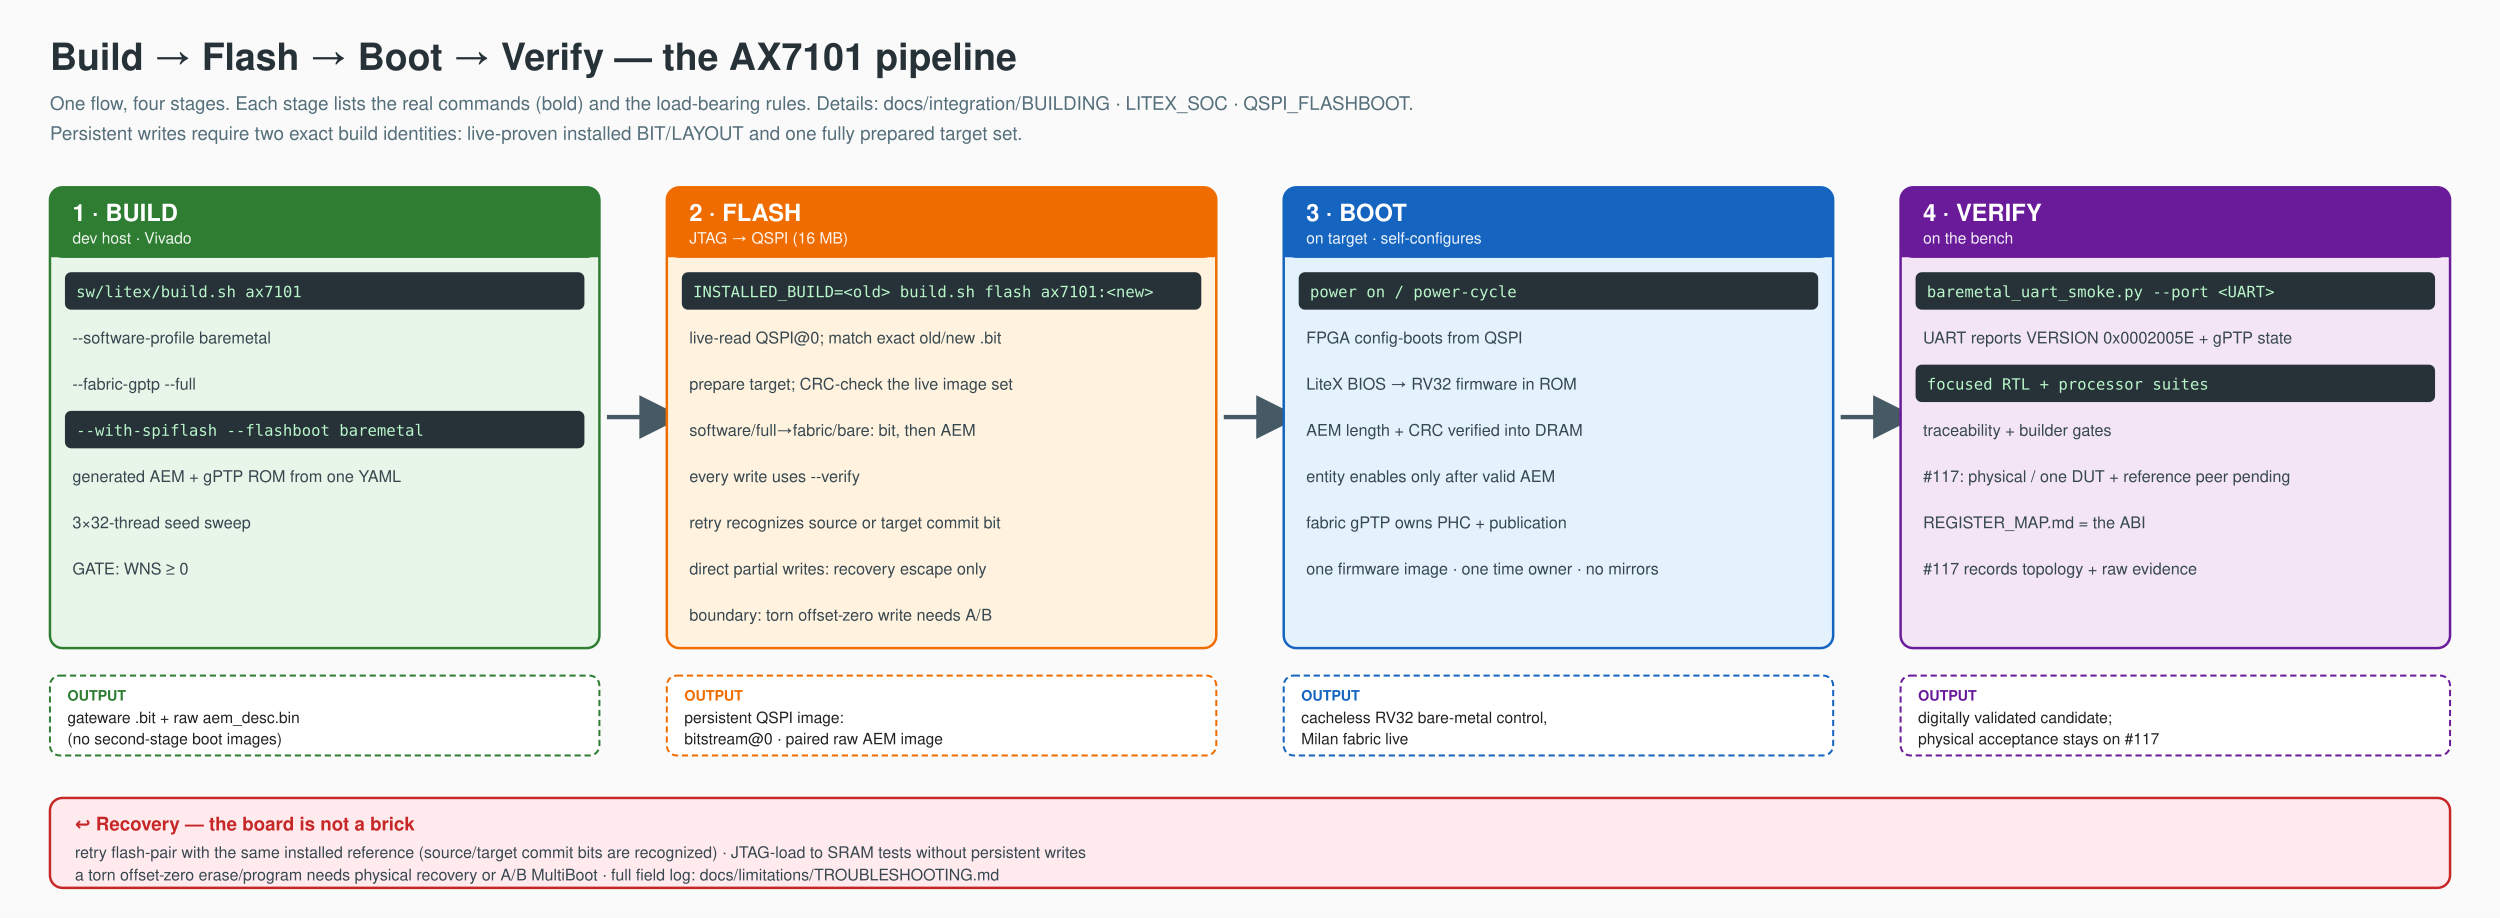
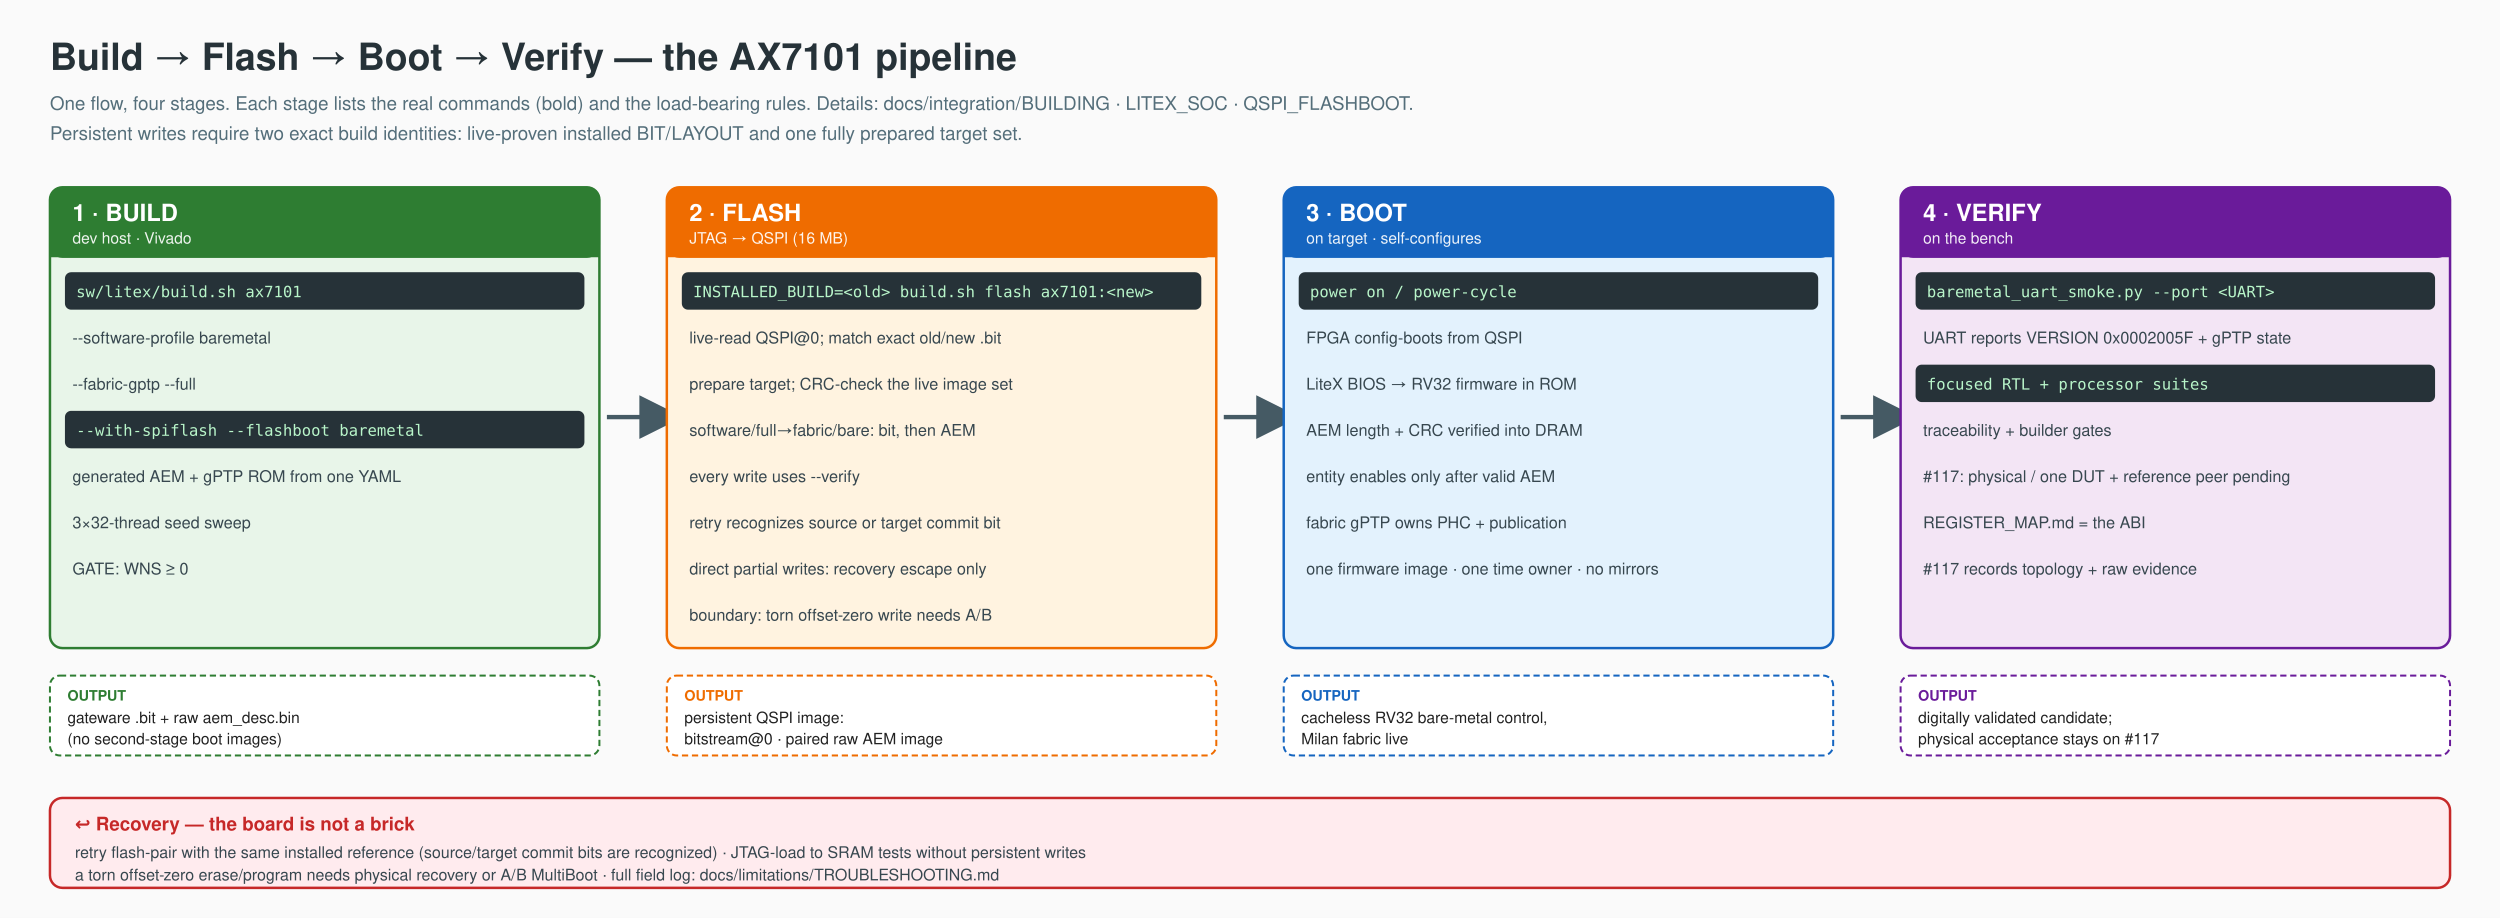
<svg xmlns="http://www.w3.org/2000/svg" width="2002" height="735" viewBox="0 0 2002 735" font-family="Helvetica,Arial,sans-serif">
  <defs>
    <marker id="fa" markerWidth="16" markerHeight="16" refX="4" refY="5" orient="auto">
      <path d="M0,0 L10,5 L0,10 Z" fill="#455A64" />
    </marker>
  </defs>
  <rect width="2002" height="735" fill="#FAFAFA" />
  <text x="40" y="56" font-size="30" font-weight="bold" fill="#263238">Build → Flash → Boot → Verify — the AX7101 pipeline</text>
  <text x="40" y="88" font-size="15" fill="#546E7A">One flow, four stages. Each stage lists the real commands (bold) and the load-bearing rules. Details: docs/integration/BUILDING · LITEX_SOC · QSPI_FLASHBOOT.</text>
  <text x="40" y="112" font-size="15" fill="#546E7A">Persistent writes require two exact build identities: live-proven installed BIT/LAYOUT and one fully prepared target set.</text>
  <rect x="40" y="150" width="440" height="369" rx="10" fill="#E8F5E9" stroke="#2E7D32" stroke-width="2" />
  <rect x="40" y="150" width="440" height="56" rx="10" fill="#2E7D32" stroke="#2E7D32" />
  <rect x="40" y="194" width="440" height="12" fill="#2E7D32" />
  <text x="58" y="177" font-size="19" font-weight="bold" fill="#ffffff">1 · BUILD</text>
  <text x="58" y="195" font-size="12.5" fill="#ffffff" fill-opacity="0.92">dev host · Vivado</text>
  <rect x="52" y="218" width="416" height="30" rx="5" fill="#263238" />
  <text x="61" y="238" font-size="12.5" font-family="Menlo,Consolas,monospace" fill="#B9F6CA">sw/litex/build.sh ax7101</text>
  <text x="58" y="275" font-size="13" fill="#37474F">--software-profile baremetal</text>
  <text x="58" y="312" font-size="13" fill="#37474F">--fabric-gptp --full</text>
  <rect x="52" y="329" width="416" height="30" rx="5" fill="#263238" />
  <text x="61" y="349" font-size="12.5" font-family="Menlo,Consolas,monospace" fill="#B9F6CA">--with-spiflash --flashboot baremetal</text>
  <text x="58" y="386" font-size="13" fill="#37474F">generated AEM + gPTP ROM from one YAML</text>
  <text x="58" y="423" font-size="13" fill="#37474F">3×32-thread seed sweep</text>
  <text x="58" y="460" font-size="13" fill="#37474F">GATE: WNS ≥ 0</text>
  <rect x="40" y="541" width="440" height="64" rx="8" fill="#ffffff" stroke="#2E7D32" stroke-width="1.6" stroke-dasharray="5 3" />
  <text x="54" y="561" font-size="11.5" font-weight="bold" fill="#2E7D32">OUTPUT</text>
  <text x="54" y="579" font-size="12.5" fill="#212121">gateware .bit + raw aem_desc.bin</text>
  <text x="54" y="596" font-size="12.5" fill="#212121">(no second-stage boot images)</text>
  <line x1="486" y1="334" x2="526" y2="334" stroke="#455A64" stroke-width="3.5" marker-end="url(#fa)" />
  <rect x="534" y="150" width="440" height="369" rx="10" fill="#FFF3E0" stroke="#EF6C00" stroke-width="2" />
  <rect x="534" y="150" width="440" height="56" rx="10" fill="#EF6C00" stroke="#EF6C00" />
  <rect x="534" y="194" width="440" height="12" fill="#EF6C00" />
  <text x="552" y="177" font-size="19" font-weight="bold" fill="#ffffff">2 · FLASH</text>
  <text x="552" y="195" font-size="12.5" fill="#ffffff" fill-opacity="0.92">JTAG → QSPI (16 MB)</text>
  <rect x="546" y="218" width="416" height="30" rx="5" fill="#263238" />
  <text x="555" y="238" font-size="12.5" font-family="Menlo,Consolas,monospace" fill="#B9F6CA">INSTALLED_BUILD=&lt;old&gt; build.sh flash ax7101:&lt;new&gt;</text>
  <text x="552" y="275" font-size="13" fill="#37474F">live-read QSPI@0; match exact old/new .bit</text>
  <text x="552" y="312" font-size="13" fill="#37474F">prepare target; CRC-check the live image set</text>
  <text x="552" y="349" font-size="13" fill="#37474F">software/full→fabric/bare: bit, then AEM</text>
  <text x="552" y="386" font-size="13" fill="#37474F">every write uses --verify</text>
  <text x="552" y="423" font-size="13" fill="#37474F">retry recognizes source or target commit bit</text>
  <text x="552" y="460" font-size="13" fill="#37474F">direct partial writes: recovery escape only</text>
  <text x="552" y="497" font-size="13" fill="#37474F">boundary: torn offset-zero write needs A/B</text>
  <rect x="534" y="541" width="440" height="64" rx="8" fill="#ffffff" stroke="#EF6C00" stroke-width="1.6" stroke-dasharray="5 3" />
  <text x="548" y="561" font-size="11.5" font-weight="bold" fill="#EF6C00">OUTPUT</text>
  <text x="548" y="579" font-size="12.5" fill="#212121">persistent QSPI image:</text>
  <text x="548" y="596" font-size="12.5" fill="#212121">bitstream@0 · paired raw AEM image</text>
  <line x1="980" y1="334" x2="1020" y2="334" stroke="#455A64" stroke-width="3.5" marker-end="url(#fa)" />
  <rect x="1028" y="150" width="440" height="369" rx="10" fill="#E3F2FD" stroke="#1565C0" stroke-width="2" />
  <rect x="1028" y="150" width="440" height="56" rx="10" fill="#1565C0" stroke="#1565C0" />
  <rect x="1028" y="194" width="440" height="12" fill="#1565C0" />
  <text x="1046" y="177" font-size="19" font-weight="bold" fill="#ffffff">3 · BOOT</text>
  <text x="1046" y="195" font-size="12.5" fill="#ffffff" fill-opacity="0.92">on target · self-configures</text>
  <rect x="1040" y="218" width="416" height="30" rx="5" fill="#263238" />
  <text x="1049" y="238" font-size="12.5" font-family="Menlo,Consolas,monospace" fill="#B9F6CA">power on / power-cycle</text>
  <text x="1046" y="275" font-size="13" fill="#37474F">FPGA config-boots from QSPI</text>
  <text x="1046" y="312" font-size="13" fill="#37474F">LiteX BIOS → RV32 firmware in ROM</text>
  <text x="1046" y="349" font-size="13" fill="#37474F">AEM length + CRC verified into DRAM</text>
  <text x="1046" y="386" font-size="13" fill="#37474F">entity enables only after valid AEM</text>
  <text x="1046" y="423" font-size="13" fill="#37474F">fabric gPTP owns PHC + publication</text>
  <text x="1046" y="460" font-size="13" fill="#37474F">one firmware image · one time owner · no mirrors</text>
  <rect x="1028" y="541" width="440" height="64" rx="8" fill="#ffffff" stroke="#1565C0" stroke-width="1.6" stroke-dasharray="5 3" />
  <text x="1042" y="561" font-size="11.5" font-weight="bold" fill="#1565C0">OUTPUT</text>
  <text x="1042" y="579" font-size="12.5" fill="#212121">cacheless RV32 bare-metal control,</text>
  <text x="1042" y="596" font-size="12.5" fill="#212121">Milan fabric live</text>
  <line x1="1474" y1="334" x2="1514" y2="334" stroke="#455A64" stroke-width="3.5" marker-end="url(#fa)" />
  <rect x="1522" y="150" width="440" height="369" rx="10" fill="#F3E5F5" stroke="#6A1B9A" stroke-width="2" />
  <rect x="1522" y="150" width="440" height="56" rx="10" fill="#6A1B9A" stroke="#6A1B9A" />
  <rect x="1522" y="194" width="440" height="12" fill="#6A1B9A" />
  <text x="1540" y="177" font-size="19" font-weight="bold" fill="#ffffff">4 · VERIFY</text>
  <text x="1540" y="195" font-size="12.5" fill="#ffffff" fill-opacity="0.92">on the bench</text>
  <rect x="1534" y="218" width="416" height="30" rx="5" fill="#263238" />
  <text x="1543" y="238" font-size="12.5" font-family="Menlo,Consolas,monospace" fill="#B9F6CA">baremetal_uart_smoke.py --port &lt;UART&gt;</text>
-   <text x="1540" y="275" font-size="13" fill="#37474F">UART reports VERSION 0x0002005E + gPTP state</text>
+   <text x="1540" y="275" font-size="13" fill="#37474F">UART reports VERSION 0x0002005F + gPTP state</text>
  <rect x="1534" y="292" width="416" height="30" rx="5" fill="#263238" />
  <text x="1543" y="312" font-size="12.5" font-family="Menlo,Consolas,monospace" fill="#B9F6CA">focused RTL + processor suites</text>
  <text x="1540" y="349" font-size="13" fill="#37474F">traceability + builder gates</text>
  <text x="1540" y="386" font-size="13" fill="#37474F">#117: physical / one DUT + reference peer pending</text>
  <text x="1540" y="423" font-size="13" fill="#37474F">REGISTER_MAP.md = the ABI</text>
  <text x="1540" y="460" font-size="13" fill="#37474F">#117 records topology + raw evidence</text>
  <rect x="1522" y="541" width="440" height="64" rx="8" fill="#ffffff" stroke="#6A1B9A" stroke-width="1.6" stroke-dasharray="5 3" />
  <text x="1536" y="561" font-size="11.5" font-weight="bold" fill="#6A1B9A">OUTPUT</text>
  <text x="1536" y="579" font-size="12.5" fill="#212121">digitally validated candidate;</text>
  <text x="1536" y="596" font-size="12.5" fill="#212121">physical acceptance stays on #117</text>
  <rect x="40" y="639" width="1922" height="72" rx="10" fill="#FFEBEE" stroke="#C62828" stroke-width="2" />
  <text x="60" y="665" font-size="15" font-weight="bold" fill="#C62828">↩ Recovery — the board is not a brick</text>
  <text x="60" y="687" font-size="12.8" fill="#37474F">retry flash-pair with the same installed reference (source/target commit bits are recognized) · JTAG-load to SRAM tests without persistent writes</text>
  <text x="60" y="705" font-size="12.8" fill="#37474F">a torn offset-zero erase/program needs physical recovery or A/B MultiBoot  ·  full field log: docs/limitations/TROUBLESHOOTING.md</text>
</svg>
